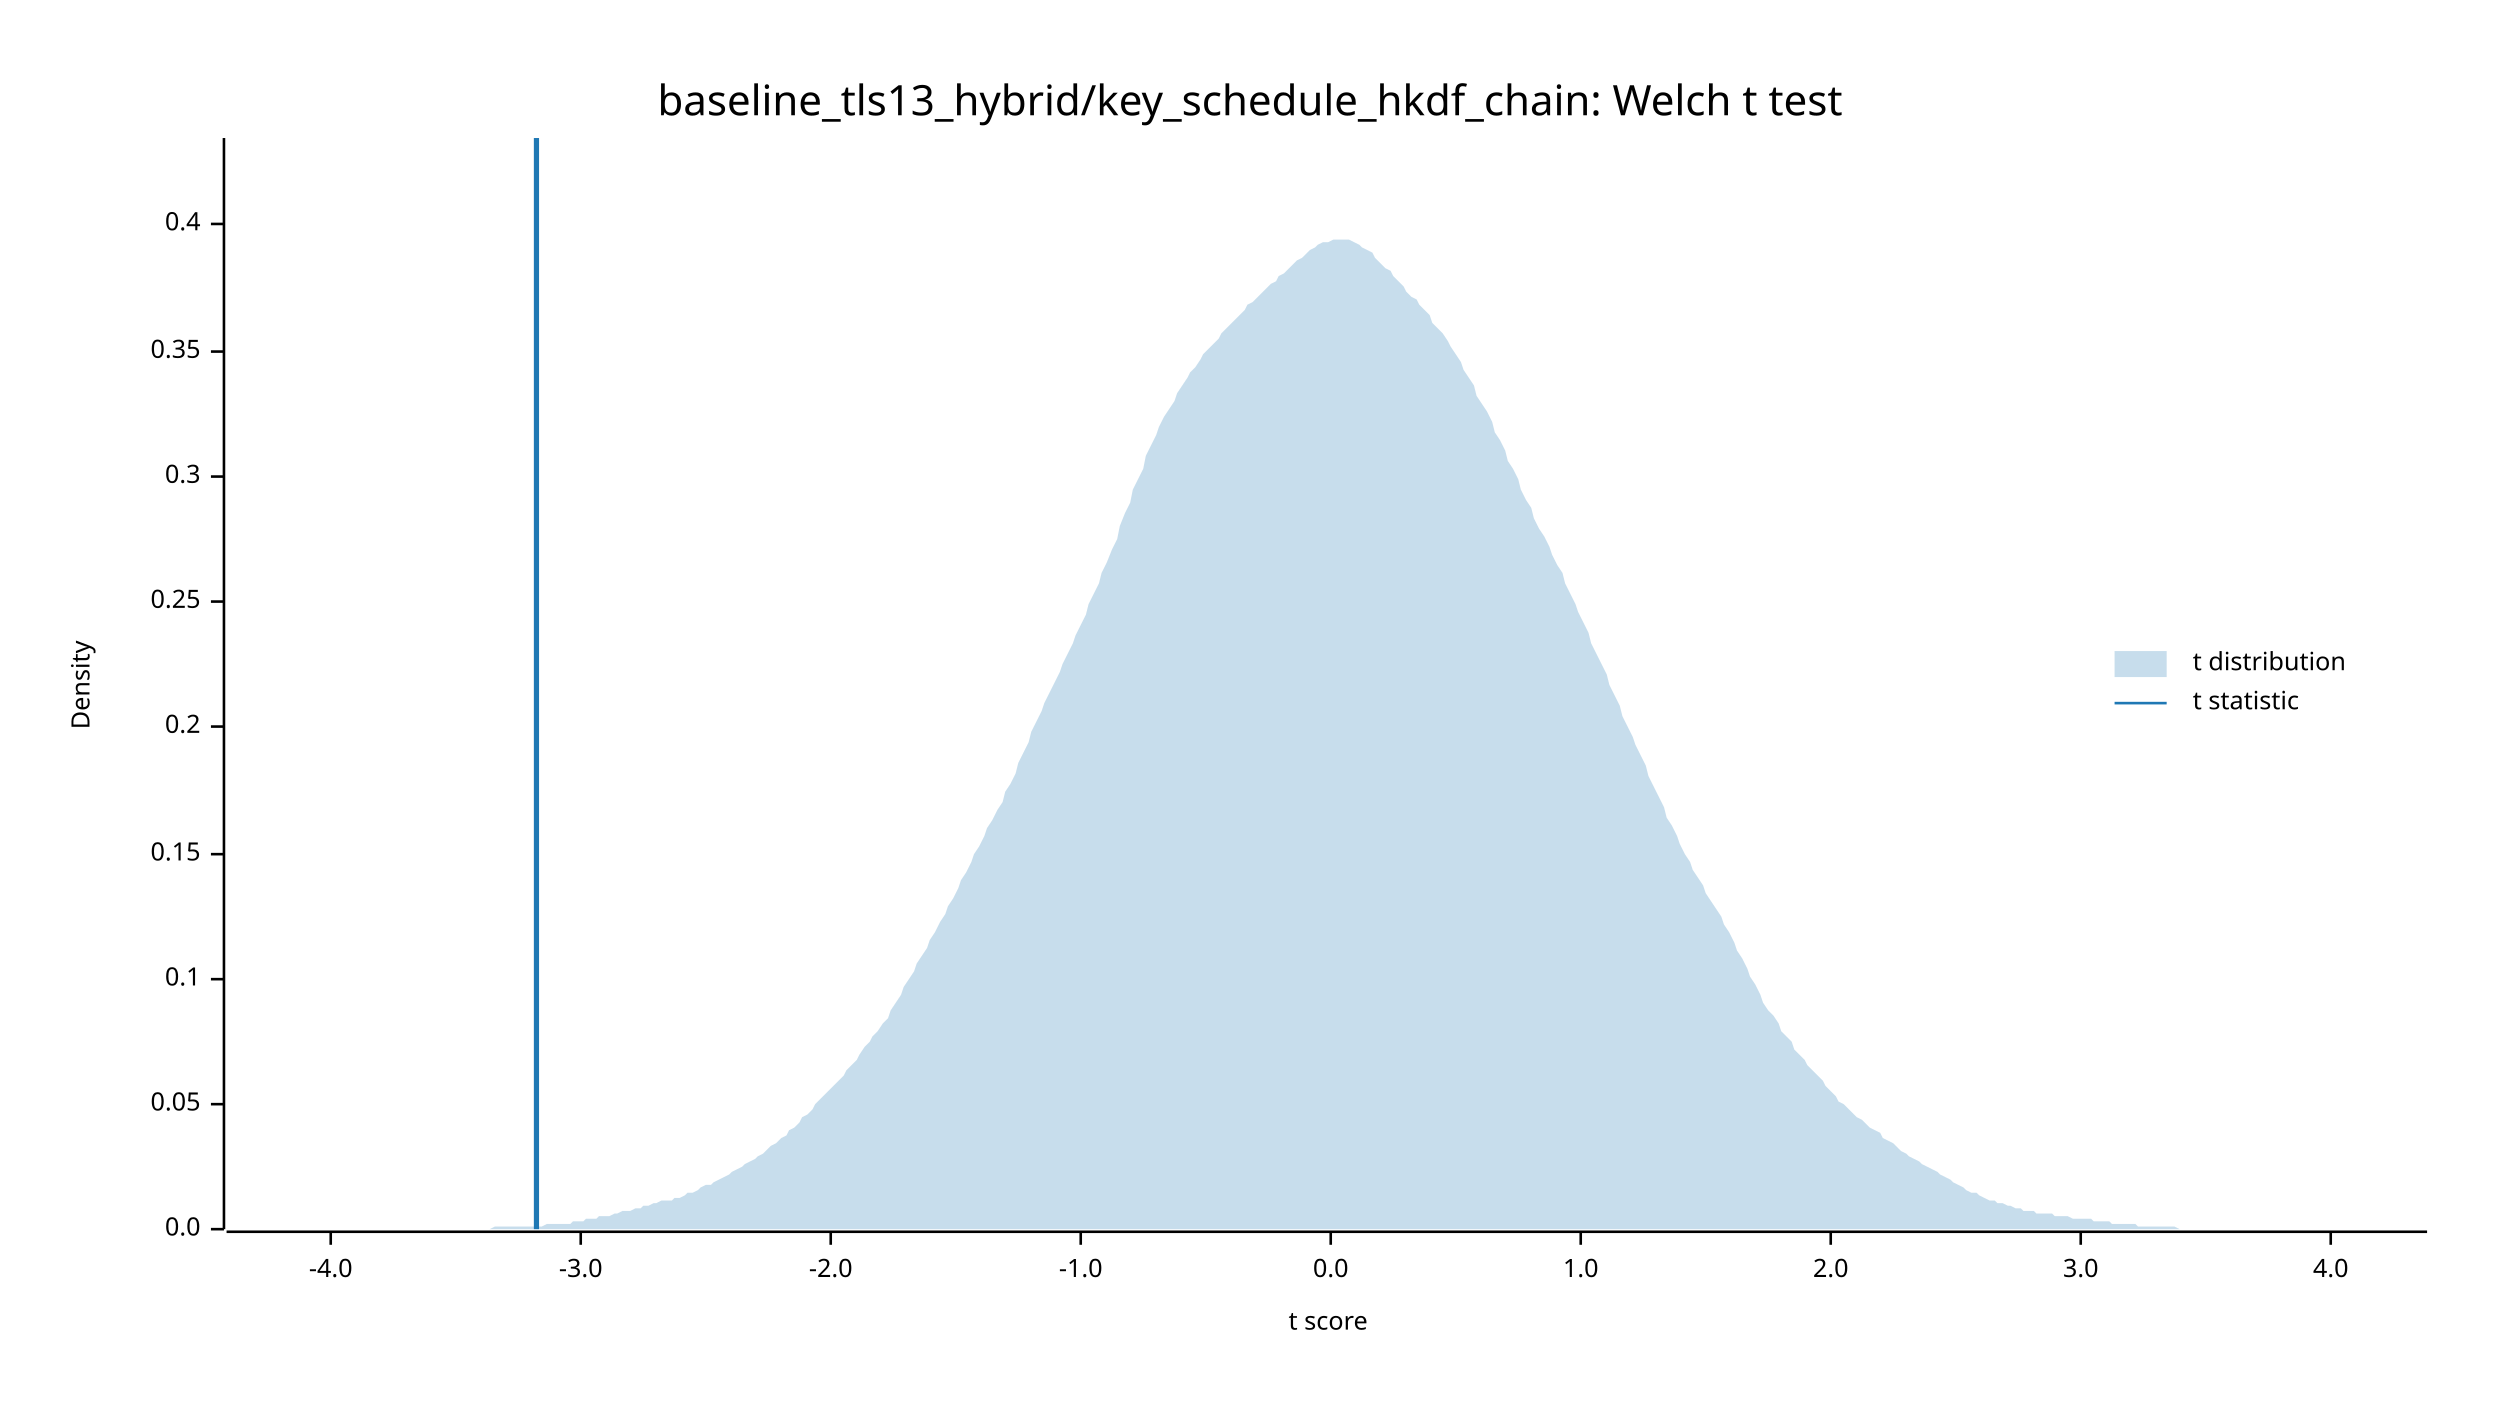
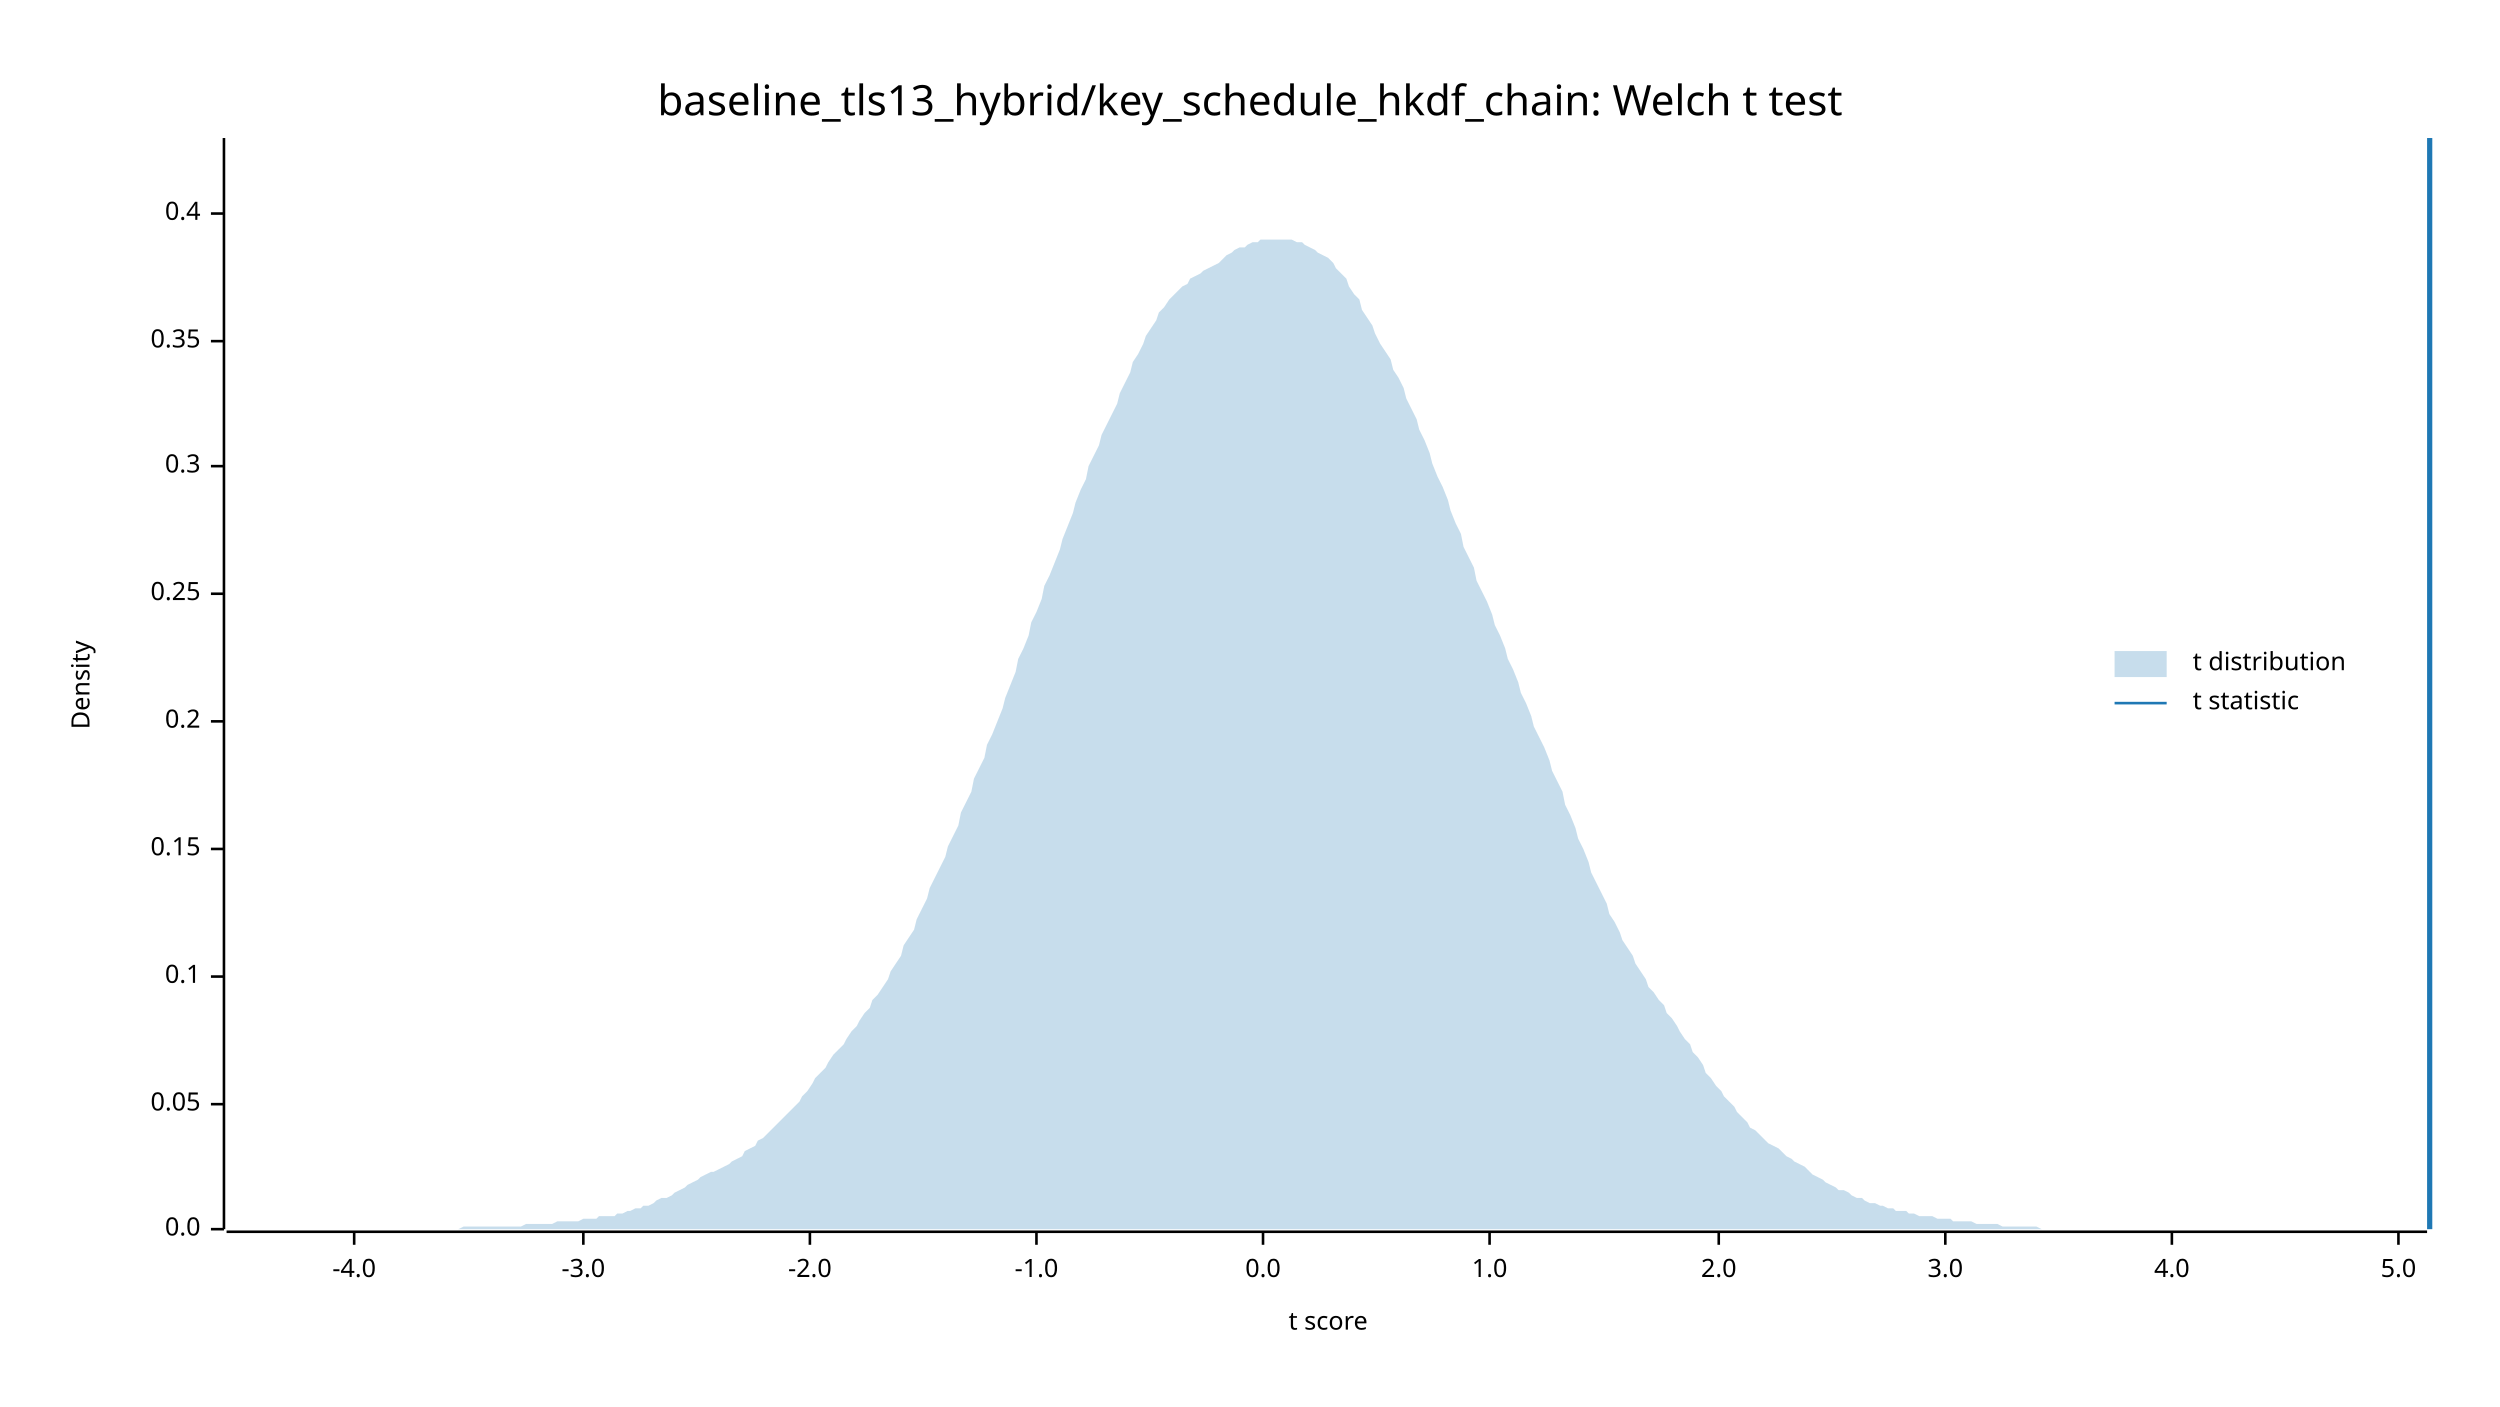
<svg xmlns="http://www.w3.org/2000/svg" width="960" height="540" viewBox="0 0 960 540">
  <text x="480" y="32" dy="0.76em" text-anchor="middle" font-family="sans-serif" font-size="16.129" opacity="1" fill="#000000">
baseline_tls13_hybrid/key_schedule_hkdf_chain: Welch t test
</text>
  <text x="27" y="263" dy="0.76em" text-anchor="middle" font-family="sans-serif" font-size="9.677" opacity="1" fill="#000000" transform="rotate(270, 27, 263)">
Density
</text>
  <text x="510" y="513" dy="-0.5ex" text-anchor="middle" font-family="sans-serif" font-size="9.677" opacity="1" fill="#000000">
t score
</text>
  <polyline fill="none" opacity="1" stroke="#000000" stroke-width="1" points="86,53 86,472 " />
  <text x="77" y="472" dy="0.5ex" text-anchor="end" font-family="sans-serif" font-size="9.677" opacity="1" fill="#000000">
0.0
</text>
  <polyline fill="none" opacity="1" stroke="#000000" stroke-width="1" points="81,472 86,472 " />
  <text x="77" y="424" dy="0.5ex" text-anchor="end" font-family="sans-serif" font-size="9.677" opacity="1" fill="#000000">
0.05
</text>
  <polyline fill="none" opacity="1" stroke="#000000" stroke-width="1" points="81,424 86,424 " />
-   <text x="77" y="376" dy="0.5ex" text-anchor="end" font-family="sans-serif" font-size="9.677" opacity="1" fill="#000000">
+   <text x="77" y="375" dy="0.5ex" text-anchor="end" font-family="sans-serif" font-size="9.677" opacity="1" fill="#000000">
0.1
</text>
-   <polyline fill="none" opacity="1" stroke="#000000" stroke-width="1" points="81,376 86,376 " />
-   <text x="77" y="328" dy="0.5ex" text-anchor="end" font-family="sans-serif" font-size="9.677" opacity="1" fill="#000000">
+   <polyline fill="none" opacity="1" stroke="#000000" stroke-width="1" points="81,375 86,375 " />
+   <text x="77" y="326" dy="0.5ex" text-anchor="end" font-family="sans-serif" font-size="9.677" opacity="1" fill="#000000">
0.15
</text>
-   <polyline fill="none" opacity="1" stroke="#000000" stroke-width="1" points="81,328 86,328 " />
-   <text x="77" y="279" dy="0.5ex" text-anchor="end" font-family="sans-serif" font-size="9.677" opacity="1" fill="#000000">
+   <polyline fill="none" opacity="1" stroke="#000000" stroke-width="1" points="81,326 86,326 " />
+   <text x="77" y="277" dy="0.5ex" text-anchor="end" font-family="sans-serif" font-size="9.677" opacity="1" fill="#000000">
0.2
</text>
-   <polyline fill="none" opacity="1" stroke="#000000" stroke-width="1" points="81,279 86,279 " />
-   <text x="77" y="231" dy="0.5ex" text-anchor="end" font-family="sans-serif" font-size="9.677" opacity="1" fill="#000000">
+   <polyline fill="none" opacity="1" stroke="#000000" stroke-width="1" points="81,277 86,277 " />
+   <text x="77" y="228" dy="0.5ex" text-anchor="end" font-family="sans-serif" font-size="9.677" opacity="1" fill="#000000">
0.25
</text>
-   <polyline fill="none" opacity="1" stroke="#000000" stroke-width="1" points="81,231 86,231 " />
-   <text x="77" y="183" dy="0.5ex" text-anchor="end" font-family="sans-serif" font-size="9.677" opacity="1" fill="#000000">
+   <polyline fill="none" opacity="1" stroke="#000000" stroke-width="1" points="81,228 86,228 " />
+   <text x="77" y="179" dy="0.5ex" text-anchor="end" font-family="sans-serif" font-size="9.677" opacity="1" fill="#000000">
0.3
</text>
-   <polyline fill="none" opacity="1" stroke="#000000" stroke-width="1" points="81,183 86,183 " />
-   <text x="77" y="135" dy="0.5ex" text-anchor="end" font-family="sans-serif" font-size="9.677" opacity="1" fill="#000000">
+   <polyline fill="none" opacity="1" stroke="#000000" stroke-width="1" points="81,179 86,179 " />
+   <text x="77" y="131" dy="0.5ex" text-anchor="end" font-family="sans-serif" font-size="9.677" opacity="1" fill="#000000">
0.35
</text>
-   <polyline fill="none" opacity="1" stroke="#000000" stroke-width="1" points="81,135 86,135 " />
-   <text x="77" y="86" dy="0.5ex" text-anchor="end" font-family="sans-serif" font-size="9.677" opacity="1" fill="#000000">
+   <polyline fill="none" opacity="1" stroke="#000000" stroke-width="1" points="81,131 86,131 " />
+   <text x="77" y="82" dy="0.5ex" text-anchor="end" font-family="sans-serif" font-size="9.677" opacity="1" fill="#000000">
0.4
</text>
-   <polyline fill="none" opacity="1" stroke="#000000" stroke-width="1" points="81,86 86,86 " />
+   <polyline fill="none" opacity="1" stroke="#000000" stroke-width="1" points="81,82 86,82 " />
  <polyline fill="none" opacity="1" stroke="#000000" stroke-width="1" points="87,473 932,473 " />
-   <text x="127" y="483" dy="0.76em" text-anchor="middle" font-family="sans-serif" font-size="9.677" opacity="1" fill="#000000">
+   <text x="136" y="483" dy="0.76em" text-anchor="middle" font-family="sans-serif" font-size="9.677" opacity="1" fill="#000000">
-4.0
</text>
-   <polyline fill="none" opacity="1" stroke="#000000" stroke-width="1" points="127,473 127,478 " />
-   <text x="223" y="483" dy="0.76em" text-anchor="middle" font-family="sans-serif" font-size="9.677" opacity="1" fill="#000000">
+   <polyline fill="none" opacity="1" stroke="#000000" stroke-width="1" points="136,473 136,478 " />
+   <text x="224" y="483" dy="0.76em" text-anchor="middle" font-family="sans-serif" font-size="9.677" opacity="1" fill="#000000">
-3.0
</text>
-   <polyline fill="none" opacity="1" stroke="#000000" stroke-width="1" points="223,473 223,478 " />
-   <text x="319" y="483" dy="0.76em" text-anchor="middle" font-family="sans-serif" font-size="9.677" opacity="1" fill="#000000">
+   <polyline fill="none" opacity="1" stroke="#000000" stroke-width="1" points="224,473 224,478 " />
+   <text x="311" y="483" dy="0.76em" text-anchor="middle" font-family="sans-serif" font-size="9.677" opacity="1" fill="#000000">
-2.0
</text>
-   <polyline fill="none" opacity="1" stroke="#000000" stroke-width="1" points="319,473 319,478 " />
-   <text x="415" y="483" dy="0.76em" text-anchor="middle" font-family="sans-serif" font-size="9.677" opacity="1" fill="#000000">
+   <polyline fill="none" opacity="1" stroke="#000000" stroke-width="1" points="311,473 311,478 " />
+   <text x="398" y="483" dy="0.76em" text-anchor="middle" font-family="sans-serif" font-size="9.677" opacity="1" fill="#000000">
-1.0
</text>
-   <polyline fill="none" opacity="1" stroke="#000000" stroke-width="1" points="415,473 415,478 " />
-   <text x="511" y="483" dy="0.76em" text-anchor="middle" font-family="sans-serif" font-size="9.677" opacity="1" fill="#000000">
+   <polyline fill="none" opacity="1" stroke="#000000" stroke-width="1" points="398,473 398,478 " />
+   <text x="485" y="483" dy="0.76em" text-anchor="middle" font-family="sans-serif" font-size="9.677" opacity="1" fill="#000000">
0.0
</text>
-   <polyline fill="none" opacity="1" stroke="#000000" stroke-width="1" points="511,473 511,478 " />
-   <text x="607" y="483" dy="0.76em" text-anchor="middle" font-family="sans-serif" font-size="9.677" opacity="1" fill="#000000">
+   <polyline fill="none" opacity="1" stroke="#000000" stroke-width="1" points="485,473 485,478 " />
+   <text x="572" y="483" dy="0.76em" text-anchor="middle" font-family="sans-serif" font-size="9.677" opacity="1" fill="#000000">
1.0
</text>
-   <polyline fill="none" opacity="1" stroke="#000000" stroke-width="1" points="607,473 607,478 " />
-   <text x="703" y="483" dy="0.76em" text-anchor="middle" font-family="sans-serif" font-size="9.677" opacity="1" fill="#000000">
+   <polyline fill="none" opacity="1" stroke="#000000" stroke-width="1" points="572,473 572,478 " />
+   <text x="660" y="483" dy="0.76em" text-anchor="middle" font-family="sans-serif" font-size="9.677" opacity="1" fill="#000000">
2.0
</text>
-   <polyline fill="none" opacity="1" stroke="#000000" stroke-width="1" points="703,473 703,478 " />
-   <text x="799" y="483" dy="0.76em" text-anchor="middle" font-family="sans-serif" font-size="9.677" opacity="1" fill="#000000">
+   <polyline fill="none" opacity="1" stroke="#000000" stroke-width="1" points="660,473 660,478 " />
+   <text x="747" y="483" dy="0.76em" text-anchor="middle" font-family="sans-serif" font-size="9.677" opacity="1" fill="#000000">
3.0
</text>
-   <polyline fill="none" opacity="1" stroke="#000000" stroke-width="1" points="799,473 799,478 " />
-   <text x="895" y="483" dy="0.76em" text-anchor="middle" font-family="sans-serif" font-size="9.677" opacity="1" fill="#000000">
+   <polyline fill="none" opacity="1" stroke="#000000" stroke-width="1" points="747,473 747,478 " />
+   <text x="834" y="483" dy="0.76em" text-anchor="middle" font-family="sans-serif" font-size="9.677" opacity="1" fill="#000000">
4.0
</text>
-   <polyline fill="none" opacity="1" stroke="#000000" stroke-width="1" points="895,473 895,478 " />
-   <polygon opacity="0.25" fill="#1F78B4" points="87,472 88,472 90,472 92,472 93,472 95,472 97,472 98,472 100,472 102,472 103,472 105,472 107,472 109,472 110,472 112,472 114,472 115,472 117,472 119,472 120,472 122,472 124,472 125,472 127,472 129,472 131,472 132,472 134,472 136,472 137,472 139,472 141,472 142,472 144,472 146,472 147,472 149,472 151,472 153,472 154,472 156,472 158,472 159,472 161,472 163,472 164,472 166,472 168,472 169,472 171,472 173,472 175,472 176,472 178,472 180,472 181,472 183,472 185,472 186,472 188,472 190,471 191,471 193,471 195,471 197,471 198,471 200,471 202,471 203,471 205,471 207,471 208,471 210,470 212,470 214,470 215,470 217,470 219,470 220,469 222,469 224,469 225,468 227,468 229,468 230,467 232,467 234,467 236,466 237,466 239,465 241,465 242,465 244,464 246,464 247,463 249,463 251,462 252,462 254,461 256,461 258,461 259,460 261,460 263,459 264,458 266,458 268,457 269,456 271,455 273,455 274,454 276,453 278,452 280,451 281,450 283,449 285,448 286,447 288,446 290,445 291,444 293,443 295,441 296,440 298,439 300,437 302,436 303,434 305,433 307,431 308,429 310,428 312,426 313,424 315,422 317,420 318,419 320,417 322,415 324,413 325,411 327,409 329,407 330,405 332,402 334,400 335,398 337,396 339,393 341,391 342,388 344,385 346,382 347,379 349,376 351,373 352,370 354,367 356,364 357,361 359,358 361,354 363,351 364,348 366,345 368,341 369,338 371,335 373,331 374,328 376,325 378,321 379,318 381,315 383,311 385,308 386,304 388,301 390,297 391,293 393,289 395,285 396,281 398,277 400,273 401,270 403,266 405,262 407,258 408,255 410,251 412,247 413,244 415,240 417,236 418,232 420,228 422,224 423,220 425,216 427,211 429,207 430,202 432,197 434,193 435,188 437,184 439,180 440,175 442,171 444,167 445,164 447,160 449,157 451,154 452,151 454,148 456,145 457,143 459,141 461,138 462,136 464,134 466,132 468,130 469,128 471,126 473,124 474,123 476,121 478,119 479,117 481,116 483,114 484,113 486,111 488,109 490,108 491,106 493,105 495,103 496,102 498,100 500,99 501,98 503,96 505,95 506,94 508,93 510,93 512,92 513,92 515,92 517,92 518,92 520,93 522,94 523,95 525,96 527,97 528,99 530,101 532,103 534,104 535,106 537,108 539,110 540,112 542,114 544,115 545,117 547,119 549,121 550,124 552,126 554,128 556,131 557,133 559,136 561,139 562,142 564,145 566,148 567,152 569,155 571,158 573,162 574,166 576,169 578,173 579,177 581,180 583,184 584,188 586,192 588,195 589,199 591,203 593,206 595,210 596,213 598,217 600,220 601,224 603,228 605,232 606,235 608,239 610,243 611,247 613,251 615,255 617,259 618,263 620,267 622,271 623,275 625,279 627,283 628,286 630,290 632,294 633,298 635,302 637,306 639,310 640,314 642,317 644,321 645,324 647,328 649,331 650,334 652,337 654,340 655,343 657,346 659,349 661,352 662,355 664,358 666,362 667,365 669,368 671,372 672,375 674,378 676,382 677,385 679,388 681,390 683,393 684,396 686,398 688,400 689,403 691,405 693,407 694,409 696,411 698,413 700,415 701,417 703,419 705,421 706,423 708,424 710,426 711,427 713,429 715,430 716,431 718,433 720,434 722,435 723,437 725,438 727,439 728,440 730,442 732,443 733,444 735,445 737,446 738,447 740,448 742,449 744,450 745,451 747,452 749,453 750,454 752,455 754,456 755,457 757,458 759,458 760,459 762,460 764,461 766,461 767,462 769,462 771,463 772,463 774,464 776,464 777,465 779,465 781,465 782,466 784,466 786,466 788,466 789,467 791,467 793,467 794,467 796,468 798,468 799,468 801,468 803,468 804,469 806,469 808,469 810,469 811,470 813,470 815,470 816,470 818,470 820,470 821,471 823,471 825,471 827,471 828,471 830,471 832,471 833,471 835,471 837,472 838,472 840,472 842,472 843,472 845,472 847,472 849,472 850,472 852,472 854,472 855,472 857,472 859,472 860,472 862,472 864,472 865,472 867,472 869,472 871,472 872,472 874,472 876,472 877,472 879,472 881,472 882,472 884,472 886,472 887,472 889,472 891,472 893,472 894,472 896,472 898,472 899,472 901,472 903,472 904,472 906,472 908,472 909,472 911,472 913,472 915,472 916,472 918,472 920,472 921,472 923,472 925,472 926,472 928,472 930,472 932,472 932,472 87,472 " />
-   <polyline fill="none" opacity="1" stroke="#1F78B4" stroke-width="2" points="206,472 206,53 " />
+   <polyline fill="none" opacity="1" stroke="#000000" stroke-width="1" points="834,473 834,478 " />
+   <text x="921" y="483" dy="0.76em" text-anchor="middle" font-family="sans-serif" font-size="9.677" opacity="1" fill="#000000">
+ 5.0
+ </text>
+   <polyline fill="none" opacity="1" stroke="#000000" stroke-width="1" points="921,473 921,478 " />
+   <polygon opacity="0.25" fill="#1F78B4" points="87,472 88,472 90,472 92,472 93,472 95,472 97,472 98,472 100,472 102,472 103,472 105,472 107,472 109,472 110,472 112,472 114,472 115,472 117,472 119,472 120,472 122,472 124,472 125,472 127,472 129,472 131,472 132,472 134,472 136,472 137,472 139,472 141,472 142,472 144,472 146,472 147,472 149,472 151,472 153,472 154,472 156,472 158,472 159,472 161,472 163,472 164,472 166,472 168,472 169,472 171,472 173,472 175,472 176,472 178,471 180,471 181,471 183,471 185,471 186,471 188,471 190,471 191,471 193,471 195,471 197,471 198,471 200,471 202,470 203,470 205,470 207,470 208,470 210,470 212,470 214,469 215,469 217,469 219,469 220,469 222,469 224,468 225,468 227,468 229,468 230,467 232,467 234,467 236,467 237,466 239,466 241,465 242,465 244,464 246,464 247,463 249,463 251,462 252,461 254,460 256,460 258,459 259,458 261,457 263,456 264,455 266,454 268,453 269,452 271,451 273,450 274,450 276,449 278,448 280,447 281,446 283,445 285,444 286,442 288,441 290,440 291,438 293,437 295,435 296,434 298,432 300,430 302,428 303,427 305,425 307,423 308,421 310,419 312,416 313,414 315,412 317,410 318,408 320,405 322,403 324,401 325,399 327,396 329,394 330,392 332,389 334,387 335,384 337,382 339,379 341,376 342,373 344,370 346,367 347,363 349,360 351,357 352,353 354,349 356,345 357,341 359,337 361,333 363,329 364,325 366,321 368,317 369,312 371,308 373,304 374,299 376,295 378,291 379,286 381,282 383,277 385,272 386,268 388,263 390,258 391,253 393,249 395,244 396,239 398,235 400,230 401,225 403,221 405,216 407,211 408,207 410,202 412,197 413,193 415,188 417,184 418,179 420,175 422,171 423,167 425,163 427,159 429,155 430,151 432,147 434,143 435,139 437,136 439,132 440,129 442,126 444,123 445,120 447,118 449,115 451,113 452,112 454,110 456,109 457,107 459,106 461,105 462,104 464,103 466,102 468,101 469,100 471,98 473,97 474,96 476,95 478,95 479,94 481,93 483,93 484,92 486,92 488,92 490,92 491,92 493,92 495,92 496,92 498,93 500,93 501,94 503,95 505,96 506,97 508,98 510,99 512,101 513,103 515,105 517,107 518,110 520,113 522,115 523,119 525,122 527,125 528,128 530,132 532,135 534,138 535,142 537,145 539,149 540,153 542,157 544,161 545,165 547,169 549,174 550,178 552,183 554,187 556,192 557,196 559,201 561,205 562,210 564,214 566,218 567,223 569,227 571,231 573,236 574,240 576,244 578,249 579,253 581,257 583,262 584,266 586,270 588,275 589,279 591,283 593,287 595,292 596,296 598,300 600,304 601,309 603,313 605,318 606,322 608,326 610,331 611,335 613,339 615,343 617,347 618,351 620,354 622,358 623,361 625,364 627,367 628,370 630,373 632,376 633,379 635,381 637,384 639,386 640,389 642,391 644,394 645,396 647,399 649,401 650,404 652,406 654,409 655,412 657,414 659,417 661,419 662,421 664,423 666,425 667,427 669,429 671,431 672,433 674,434 676,436 677,437 679,439 681,440 683,441 684,442 686,444 688,445 689,446 691,447 693,448 694,449 696,451 698,452 700,453 701,454 703,455 705,456 706,457 708,457 710,458 711,459 713,460 715,460 716,461 718,462 720,462 722,463 723,463 725,464 727,464 728,465 730,465 732,465 733,466 735,466 737,467 738,467 740,467 742,467 744,468 745,468 747,468 749,468 750,469 752,469 754,469 755,469 757,469 759,470 760,470 762,470 764,470 766,470 767,470 769,471 771,471 772,471 774,471 776,471 777,471 779,471 781,471 782,471 784,472 786,472 788,472 789,472 791,472 793,472 794,472 796,472 798,472 799,472 801,472 803,472 804,472 806,472 808,472 810,472 811,472 813,472 815,472 816,472 818,472 820,472 821,472 823,472 825,472 827,472 828,472 830,472 832,472 833,472 835,472 837,472 838,472 840,472 842,472 843,472 845,472 847,472 849,472 850,472 852,472 854,472 855,472 857,472 859,472 860,472 862,472 864,472 865,472 867,472 869,472 871,472 872,472 874,472 876,472 877,472 879,472 881,472 882,472 884,472 886,472 887,472 889,472 891,472 893,472 894,472 896,472 898,472 899,472 901,472 903,472 904,472 906,472 908,472 909,472 911,472 913,472 915,472 916,472 918,472 920,472 921,472 923,472 925,472 926,472 928,472 930,472 932,472 932,472 87,472 " />
+   <polyline fill="none" opacity="1" stroke="#1F78B4" stroke-width="2" points="933,472 933,53 " />
  <text x="842" y="250" dy="0.76em" text-anchor="start" font-family="sans-serif" font-size="9.677" opacity="1" fill="#000000">
t distribution
</text>
  <text x="842" y="265" dy="0.76em" text-anchor="start" font-family="sans-serif" font-size="9.677" opacity="1" fill="#000000">
t statistic
</text>
  <rect x="812" y="250" width="20" height="10" opacity="0.25" fill="#1F78B4" stroke="none" />
  <polyline fill="none" opacity="1" stroke="#1F78B4" stroke-width="1" points="812,270 832,270 " />
</svg>
